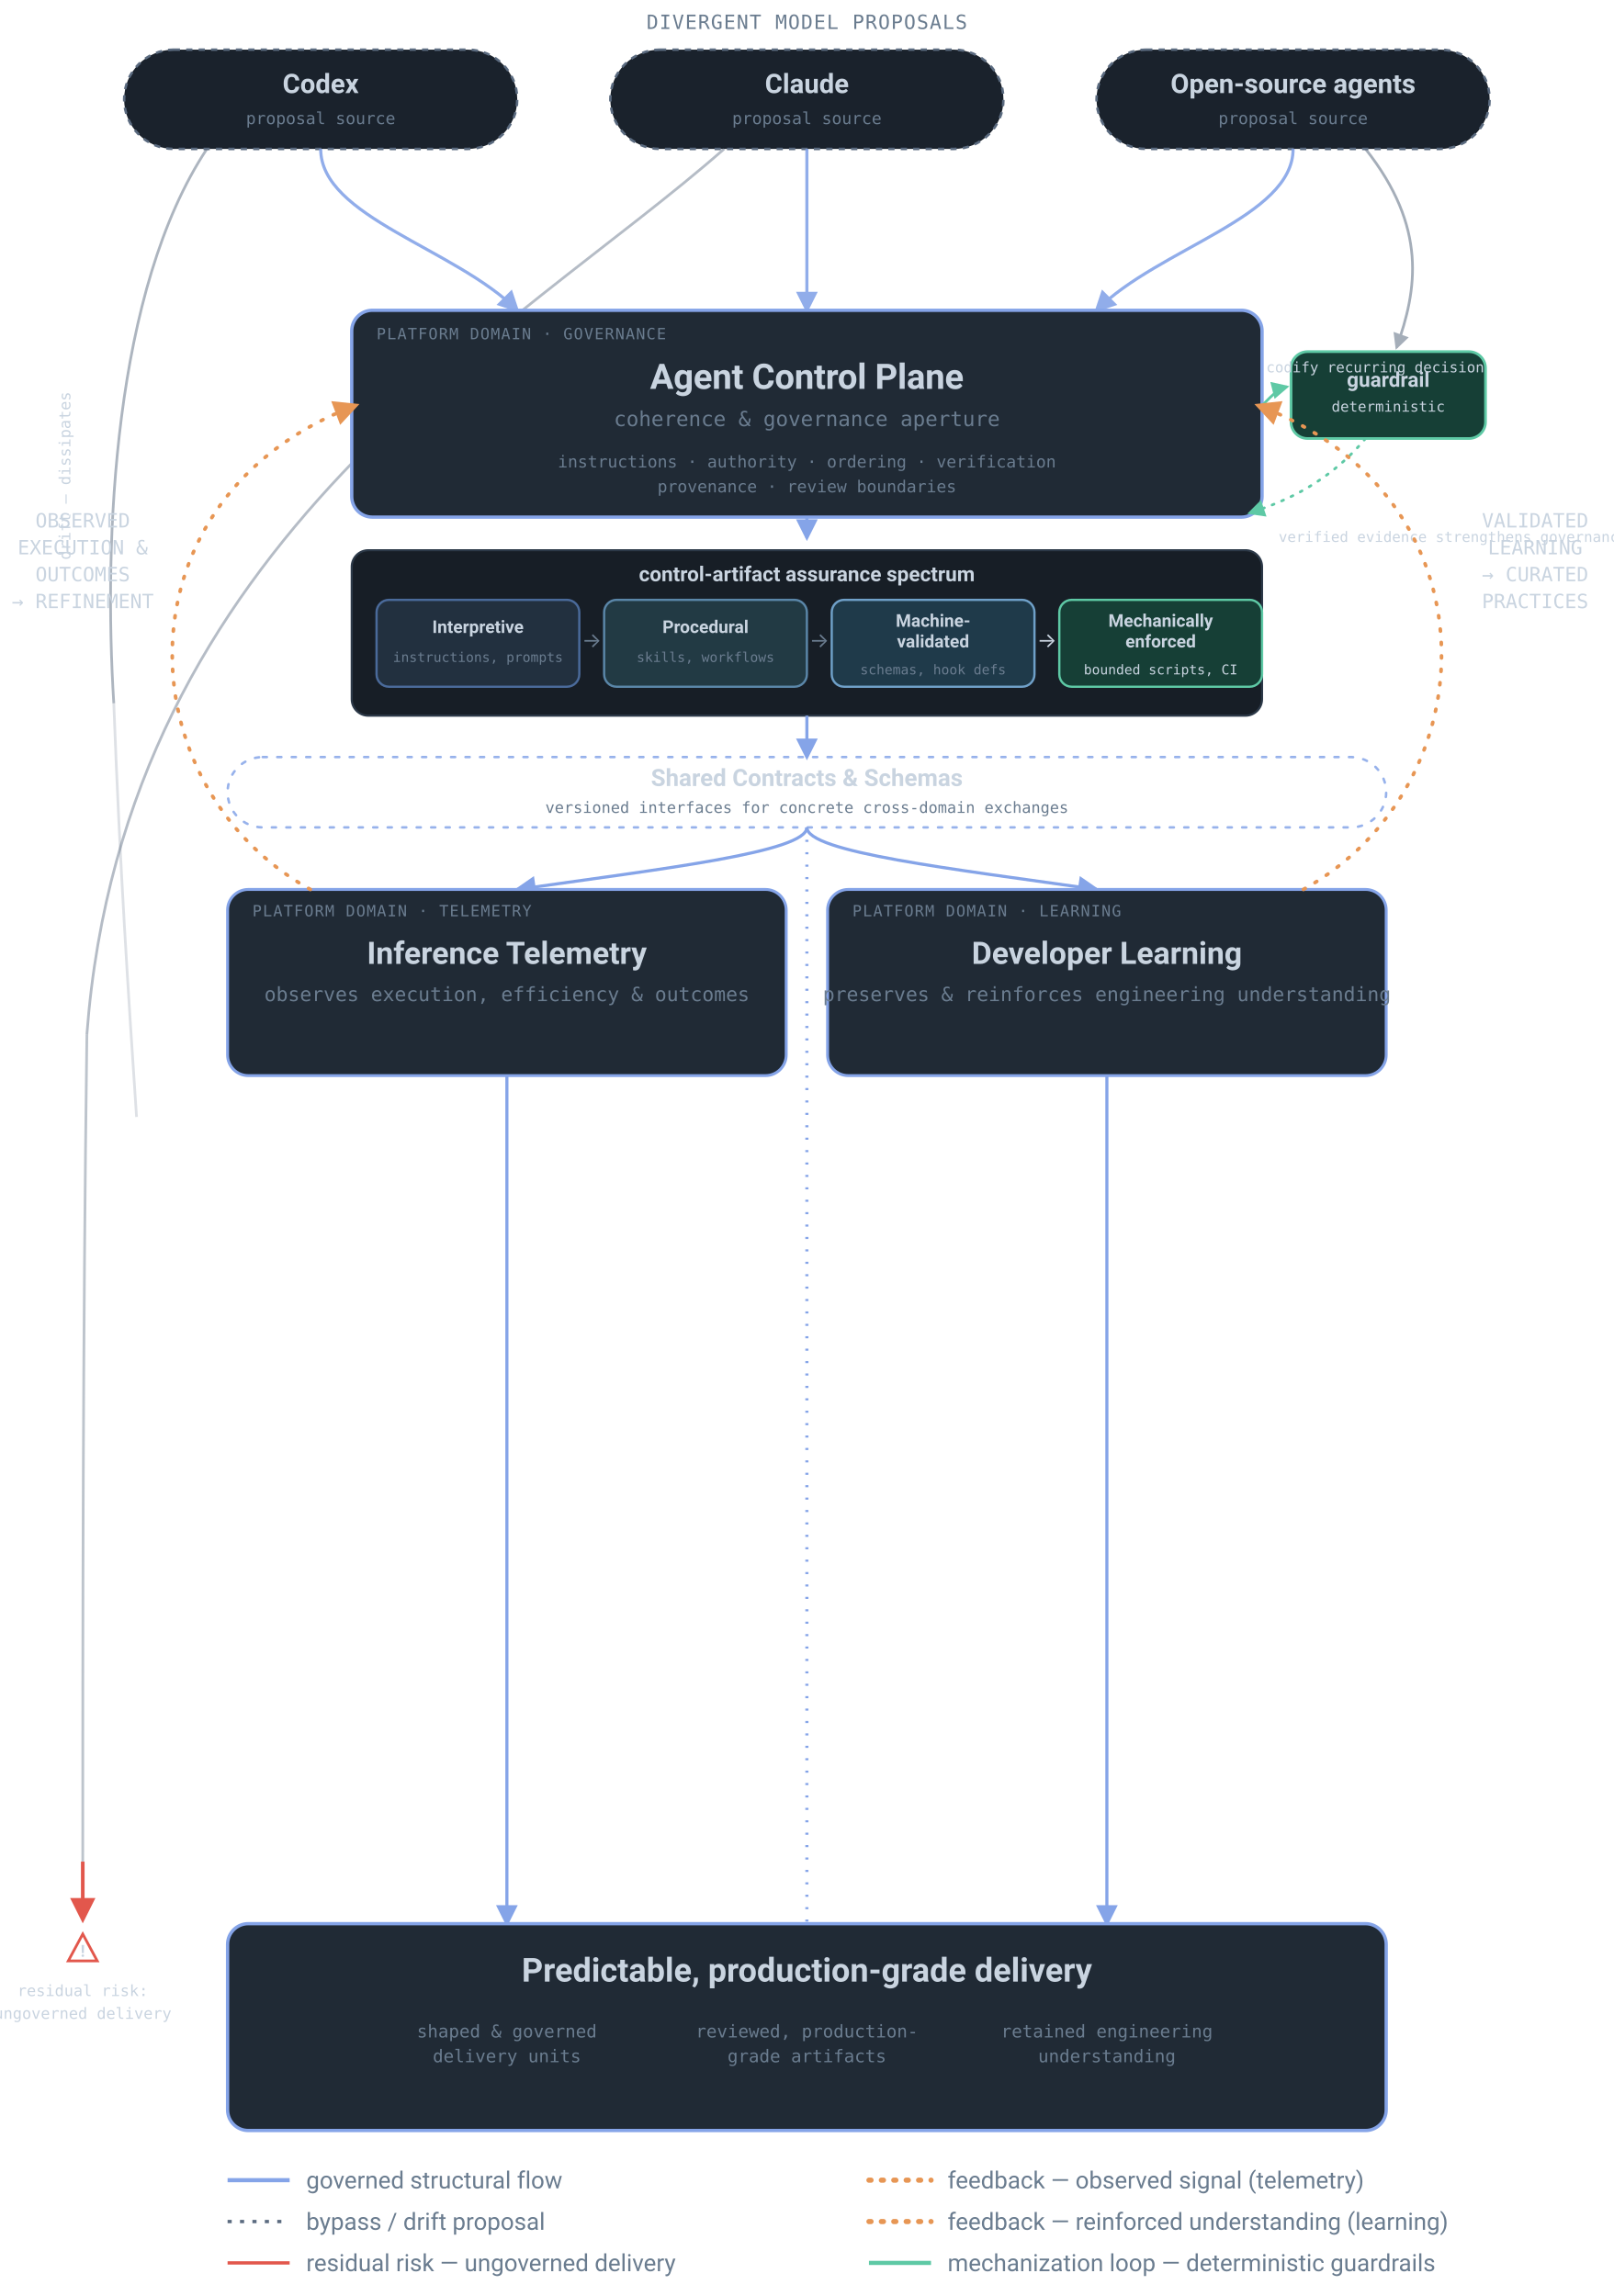
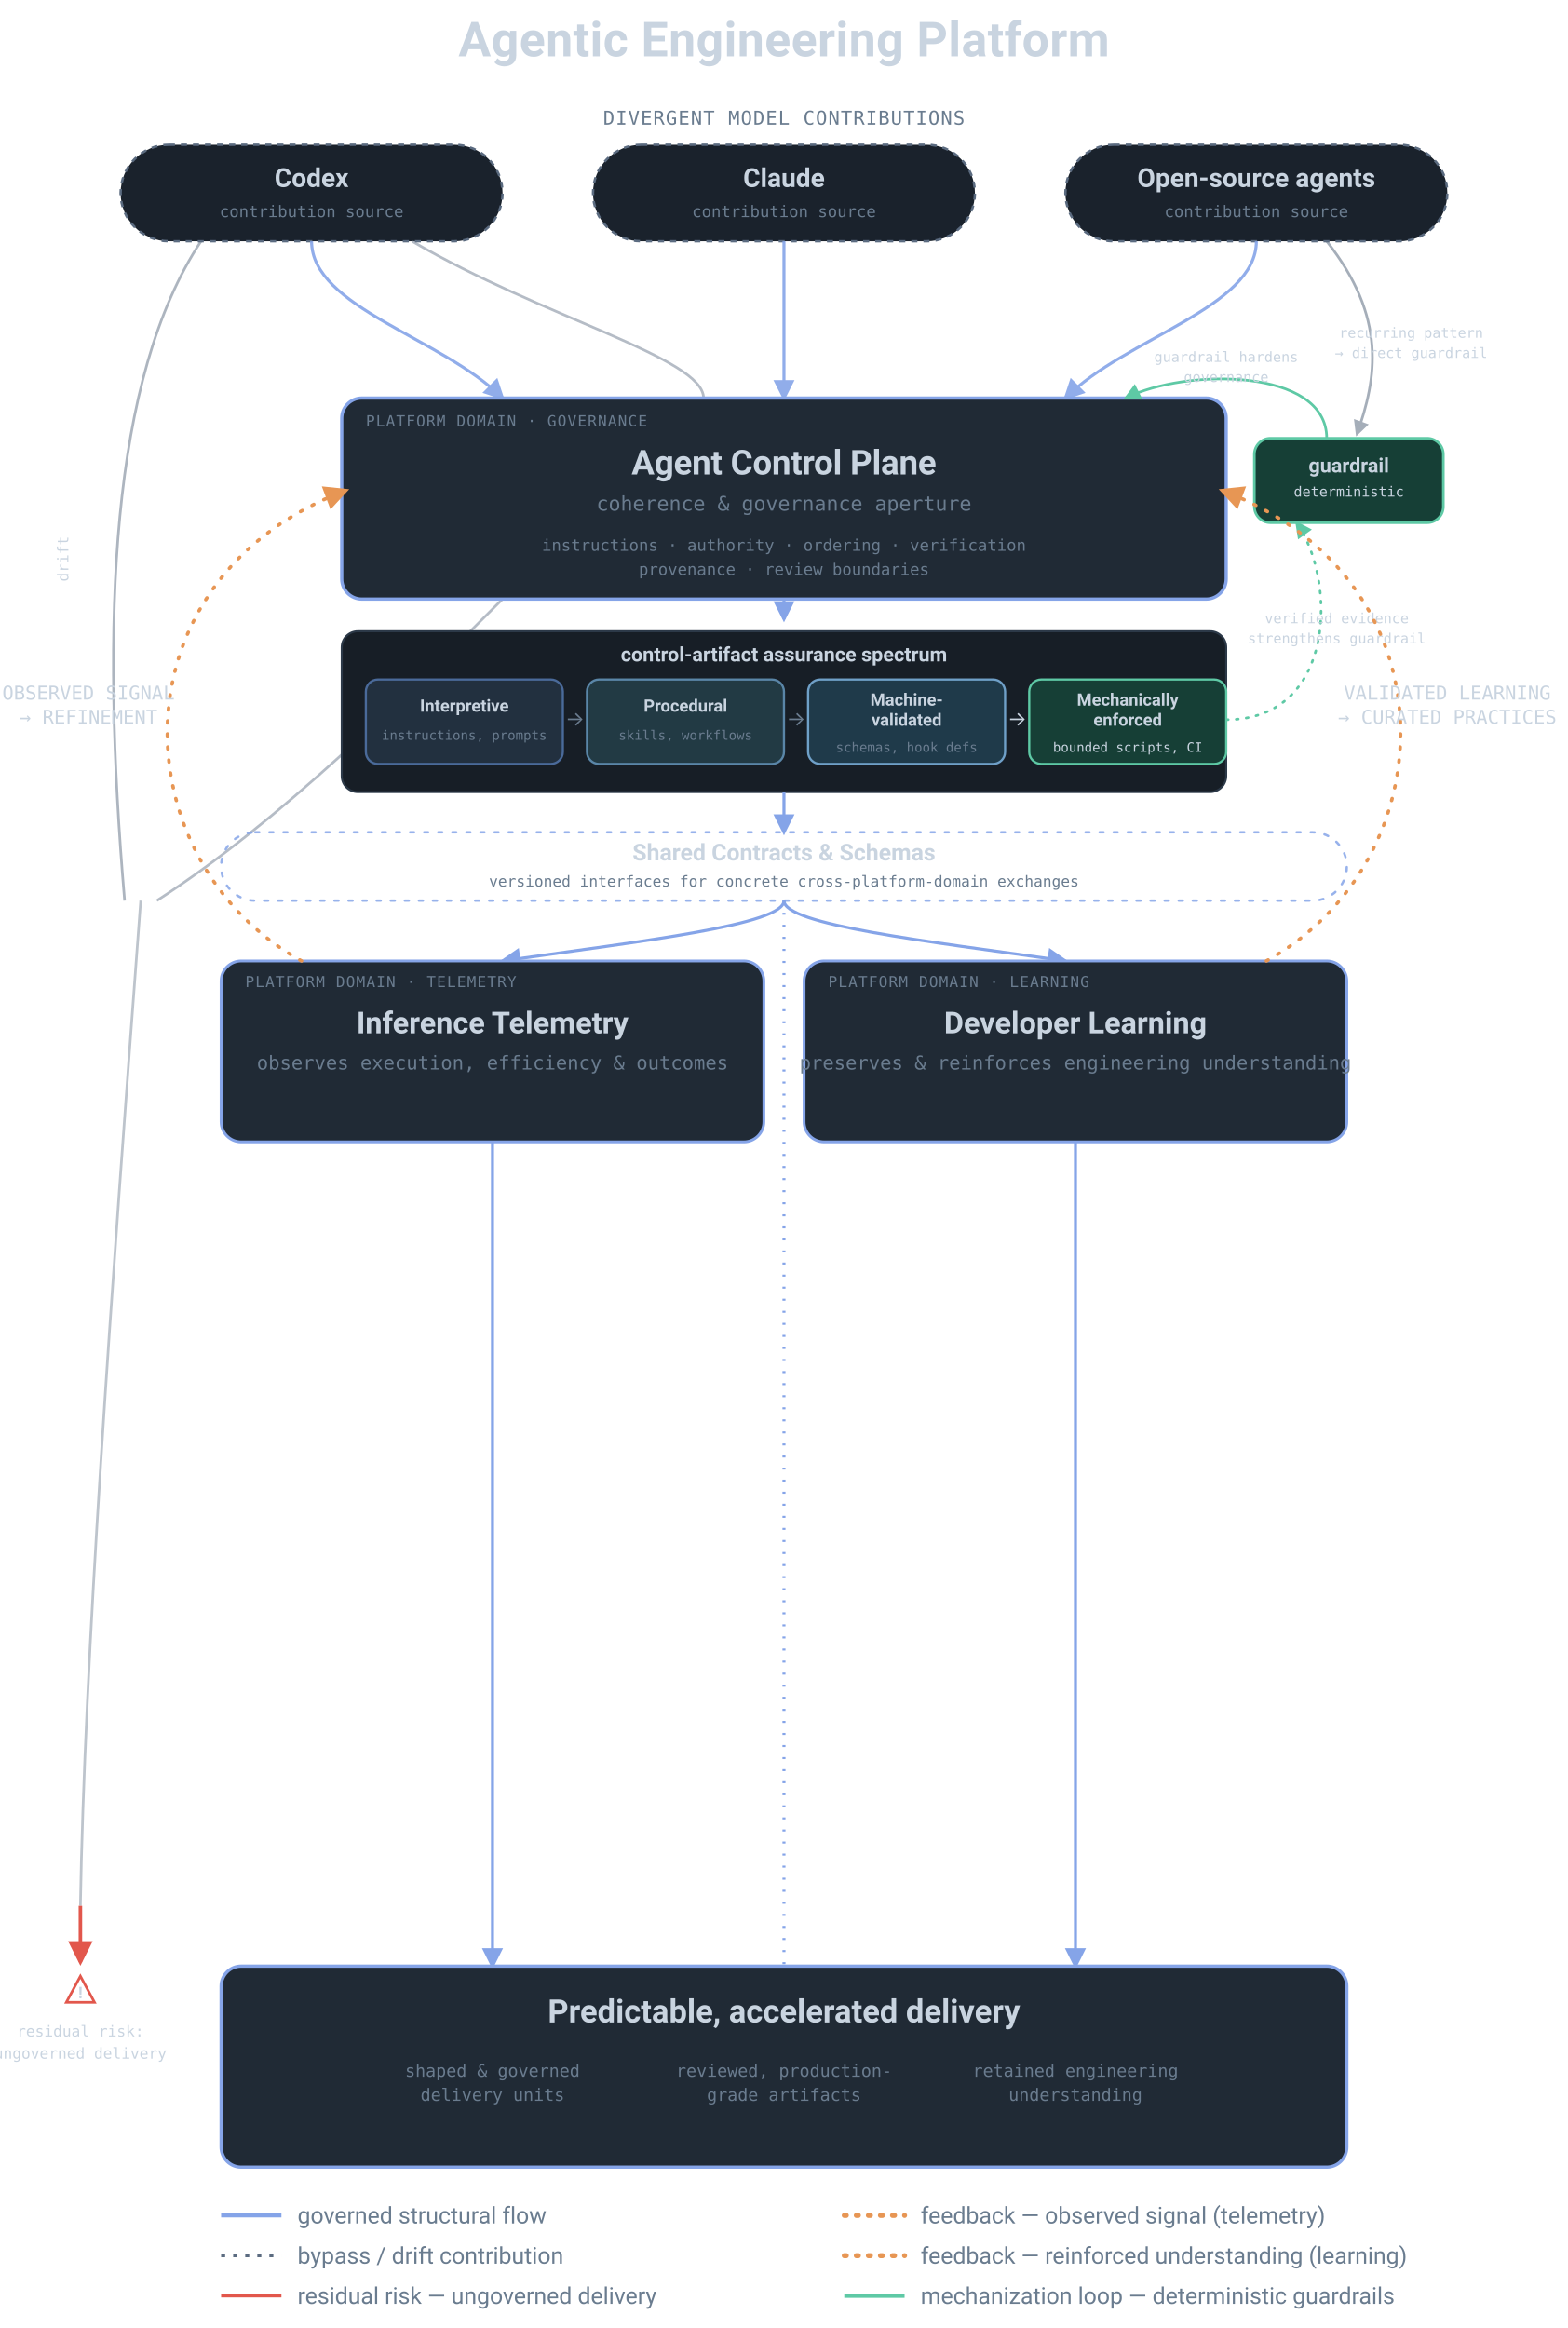
- <svg xmlns="http://www.w3.org/2000/svg" viewBox="0 0 780 1110" role="img" aria-labelledby="title desc">
+ <svg xmlns="http://www.w3.org/2000/svg" viewBox="0 -48 780 1158" role="img" aria-labelledby="title desc">
  <style>
    text { font-family: ui-sans-serif, -apple-system, "Segoe UI", Roboto, sans-serif; fill: #c9d4e0; }
    .mono { font-family: ui-monospace, "SF Mono", Menlo, Consolas, monospace; }
    .tag { font-family: ui-monospace, "SF Mono", Menlo, Consolas, monospace; fill: #6a7c8f; letter-spacing: 0.5px; }
    .dim { fill: #6a7c8f; }
  </style>
  <defs>
    <marker id="arrow-flow" viewBox="0 0 10 10" refX="8.5" refY="5" markerWidth="7" markerHeight="7" orient="auto-start-reverse">
      <path d="M0,0 L10,5 L0,10 z" fill="#85a4e8" />
    </marker>
    <marker id="arrow-feedback" viewBox="0 0 10 10" refX="8.5" refY="5" markerWidth="7" markerHeight="7" orient="auto-start-reverse">
      <path d="M0,0 L10,5 L0,10 z" fill="#e79654" />
    </marker>
    <marker id="arrow-guardrail" viewBox="0 0 10 10" refX="8.5" refY="5" markerWidth="6.5" markerHeight="6.5" orient="auto-start-reverse">
      <path d="M0,0 L10,5 L0,10 z" fill="#5ec9a5" />
    </marker>
    <marker id="arrow-bypass" viewBox="0 0 10 10" refX="8.5" refY="5" markerWidth="6" markerHeight="6" orient="auto-start-reverse">
      <path d="M0,0 L10,5 L0,10 z" fill="#5b6b80" />
    </marker>
    <marker id="arrow-warning" viewBox="0 0 10 10" refX="8.5" refY="5" markerWidth="7" markerHeight="7" orient="auto-start-reverse">
      <path d="M0,0 L10,5 L0,10 z" fill="#e2574c" />
    </marker>
  </defs>
-   <text x="390" y="14" class="tag" font-size="9.5" text-anchor="middle" letter-spacing="1.2">DIVERGENT MODEL PROPOSALS</text>
+   <text x="390" y="-20" font-size="24" font-weight="700" text-anchor="middle" fill="#e8edf5" letter-spacing="0.2">Agentic Engineering Platform</text>
+   <text x="390" y="14" class="tag" font-size="9.5" text-anchor="middle" letter-spacing="1.2">DIVERGENT MODEL CONTRIBUTIONS</text>
  <g>
    <rect x="60" y="24" width="190" height="48" rx="24" fill="#1a222c" stroke="#5b6b80" stroke-width="1.2" stroke-dasharray="3 3" />
    <text x="155" y="45" font-size="13" font-weight="650" text-anchor="middle">Codex</text>
-     <text x="155" y="60" class="mono dim" font-size="8" text-anchor="middle">proposal source</text>
+     <text x="155" y="60" class="mono dim" font-size="8" text-anchor="middle">contribution source</text>
    <rect x="295" y="24" width="190" height="48" rx="24" fill="#1a222c" stroke="#5b6b80" stroke-width="1.2" stroke-dasharray="3 3" />
    <text x="390" y="45" font-size="13" font-weight="650" text-anchor="middle">Claude</text>
-     <text x="390" y="60" class="mono dim" font-size="8" text-anchor="middle">proposal source</text>
+     <text x="390" y="60" class="mono dim" font-size="8" text-anchor="middle">contribution source</text>
    <rect x="530" y="24" width="190" height="48" rx="24" fill="#1a222c" stroke="#5b6b80" stroke-width="1.2" stroke-dasharray="3 3" />
    <text x="625" y="45" font-size="13" font-weight="650" text-anchor="middle">Open-source agents</text>
-     <text x="625" y="60" class="mono dim" font-size="8" text-anchor="middle">proposal source</text>
+     <text x="625" y="60" class="mono dim" font-size="8" text-anchor="middle">contribution source</text>
  </g>
  <path fill="none" stroke="#85a4e8" stroke-width="1.5" opacity="0.9" marker-end="url(#arrow-flow)" d="M 155,72 C 155,105 220,120 250,150" />
  <path fill="none" stroke="#85a4e8" stroke-width="1.5" opacity="0.9" marker-end="url(#arrow-flow)" d="M 390,72 L 390,150" />
  <path fill="none" stroke="#85a4e8" stroke-width="1.5" opacity="0.9" marker-end="url(#arrow-flow)" d="M 625,72 C 625,105 560,120 530,150" />
-   <path fill="none" stroke="#5b6b80" stroke-width="1.3" opacity="0.5" d="M 100,72 C 55,140 50,260 55,340" />
-   <path fill="none" stroke="#5b6b80" stroke-width="1.3" opacity="0.2" d="M 55,340 C 58,420 62,480 66,540" />
-   <text x="34" y="230" class="mono" font-size="7.5" fill="#5b6b80" text-anchor="middle" transform="rotate(-90 34 230)">drift — dissipates</text>
+   <path fill="none" stroke="#5b6b80" stroke-width="1.3" opacity="0.5" d="M 100,72 C 55,140 50,260 62,400" />
+   <text x="34" y="230" class="mono" font-size="7.5" fill="#5b6b80" text-anchor="middle" transform="rotate(-90 34 230)">drift</text>
  <path fill="none" stroke="#5b6b80" stroke-width="1.3" opacity="0.55" marker-end="url(#arrow-bypass)" d="M 660,72 C 690,110 685,140 675,168" />
-   <path fill="none" stroke="#5b6b80" stroke-width="1.3" opacity="0.45" d="M 350,72 C 250,160 60,260 42,500" />
-   <path fill="none" stroke="#5b6b80" stroke-width="1.3" opacity="0.4" d="M 42,500 C 40,650 40,790 40,900" />
+   <text x="702" y="120" class="mono" font-size="7" fill="#5b6b80" text-anchor="middle">recurring pattern</text>
+   <text x="702" y="130" class="mono" font-size="7" fill="#5b6b80" text-anchor="middle">→ direct guardrail</text>
+   <path fill="none" stroke="#5b6b80" stroke-width="1.3" opacity="0.45" d="M 205,72 C 270,110 350,130 350,150 C 345,190 300,230 250,250 C 200,300 140,360 78,400" />
+   <path fill="none" stroke="#5b6b80" stroke-width="1.3" opacity="0.4" d="M 70,400 C 55,600 42,780 40,900" />
  <path fill="none" stroke="#e2574c" stroke-width="1.75" marker-end="url(#arrow-warning)" d="M 40,900 L 40,928" />
  <polygon points="40,935 33,948 47,948" fill="none" stroke="#e2574c" stroke-width="1.3" />
  <text x="40" y="946" font-size="8" fill="#e2574c" text-anchor="middle" font-weight="700">!</text>
  <text x="40" y="965" class="mono" font-size="7.5" fill="#e2574c" text-anchor="middle">residual risk:</text>
  <text x="40" y="976" class="mono" font-size="7.5" fill="#e2574c" text-anchor="middle">ungoverned delivery</text>
  <rect x="170" y="150" width="440" height="100" rx="10" fill="#202a35" stroke="#85a4e8" stroke-width="1.6" />
  <text x="182" y="164" class="tag" font-size="7.5" letter-spacing="0.6">PLATFORM DOMAIN · GOVERNANCE</text>
  <text x="390" y="188" font-size="17" font-weight="650" text-anchor="middle" letter-spacing="-0.1">Agent Control Plane</text>
  <text x="390" y="206" class="mono dim" font-size="10" text-anchor="middle">coherence &amp; governance aperture</text>
  <text x="390" y="226" class="mono dim" font-size="8" text-anchor="middle">instructions · authority · ordering · verification</text>
  <text x="390" y="238" class="mono dim" font-size="8" text-anchor="middle">provenance · review boundaries</text>
  <path fill="none" stroke="#85a4e8" stroke-width="1.5" marker-end="url(#arrow-flow)" d="M 390,250 L 390,260" />
  <rect x="624" y="170" width="94" height="42" rx="8" fill="#163f36" stroke="#5ec9a5" stroke-width="1.3" />
  <text x="671" y="187" font-size="10" font-weight="650" text-anchor="middle">guardrail</text>
  <text x="671" y="199" class="mono" font-size="7" fill="#8fd6bd" text-anchor="middle">deterministic</text>
-   <path fill="none" stroke="#5ec9a5" stroke-width="1.3" marker-end="url(#arrow-guardrail)" d="M 610,196 C 616,190 618,188 622,187" />
-   <text x="612" y="180" class="mono" font-size="7" fill="#5ec9a5">codify recurring decision</text>
-   <path fill="none" stroke="#5ec9a5" stroke-width="1.3" stroke-dasharray="1 4" stroke-linecap="round" marker-end="url(#arrow-guardrail)" d="M 660,212 C 640,236 616,244 604,248" />
-   <text x="618" y="262" class="mono" font-size="7" fill="#5ec9a5">verified evidence strengthens governance</text>
+   <path fill="none" stroke="#5ec9a5" stroke-width="1.3" marker-end="url(#arrow-guardrail)" d="M 660,170 C 660,135 590,135 560,150" />
+   <text x="610" y="132" class="mono" font-size="7" fill="#5ec9a5" text-anchor="middle">guardrail hardens</text>
+   <text x="610" y="142" class="mono" font-size="7" fill="#5ec9a5" text-anchor="middle">governance</text>
+   <path fill="none" stroke="#5ec9a5" stroke-width="1.3" stroke-dasharray="1 4" stroke-linecap="round" marker-end="url(#arrow-guardrail)" d="M 610,310 C 665,310 665,240 645,212" />
+   <text x="665" y="262" class="mono" font-size="7" fill="#5ec9a5" text-anchor="middle">verified evidence</text>
+   <text x="665" y="272" class="mono" font-size="7" fill="#5ec9a5" text-anchor="middle">strengthens guardrail</text>
  <rect x="170" y="266" width="440" height="80" rx="8" fill="#171e26" stroke="#2c3948" />
  <text x="390" y="281" font-size="10" font-weight="650" text-anchor="middle" fill="#94a4b5">control-artifact assurance spectrum</text>
  <rect x="182" y="290" width="98" height="42" rx="6" fill="#22303f" stroke="#4a6a9a" stroke-width="1.1" />
  <text x="231" y="306" font-size="8.5" font-weight="650" text-anchor="middle">Interpretive</text>
  <text x="231" y="320" class="mono dim" font-size="6.5" text-anchor="middle">instructions, prompts</text>
  <text x="286" y="313" class="dim" font-size="10" text-anchor="middle">→</text>
  <rect x="292" y="290" width="98" height="42" rx="6" fill="#223a44" stroke="#5a86a8" stroke-width="1.1" />
  <text x="341" y="306" font-size="8.5" font-weight="650" text-anchor="middle">Procedural</text>
  <text x="341" y="320" class="mono dim" font-size="6.5" text-anchor="middle">skills, workflows</text>
  <text x="396" y="313" class="dim" font-size="10" text-anchor="middle">→</text>
  <rect x="402" y="290" width="98" height="42" rx="6" fill="#1f3a4a" stroke="#6fa0c8" stroke-width="1.1" />
  <text x="451" y="303" font-size="8.5" font-weight="650" text-anchor="middle">Machine-</text>
  <text x="451" y="313" font-size="8.5" font-weight="650" text-anchor="middle">validated</text>
  <text x="451" y="326" class="mono dim" font-size="6.5" text-anchor="middle">schemas, hook defs</text>
  <text x="506" y="313" fill="#5ec9a5" font-size="10" text-anchor="middle">→</text>
  <rect x="512" y="290" width="98" height="42" rx="6" fill="#163f36" stroke="#5ec9a5" stroke-width="1.1" />
  <text x="561" y="303" font-size="8.5" font-weight="650" text-anchor="middle">Mechanically</text>
  <text x="561" y="313" font-size="8.5" font-weight="650" text-anchor="middle">enforced</text>
  <text x="561" y="326" class="mono" font-size="6.5" fill="#8fd6bd" text-anchor="middle">bounded scripts, CI</text>
  <path fill="none" stroke="#85a4e8" stroke-width="1.5" marker-end="url(#arrow-flow)" d="M 390,346 L 390,366" />
  <rect x="110" y="366" width="560" height="34" rx="17" fill="none" stroke="#85a4e8" stroke-width="1.2" stroke-dasharray="2 5" stroke-linecap="round" opacity="0.85" />
  <text x="390" y="380" font-size="11.5" font-weight="650" text-anchor="middle">Shared Contracts &amp; Schemas</text>
-   <text x="390" y="393" class="mono dim" font-size="7.5" text-anchor="middle">versioned interfaces for concrete cross-domain exchanges</text>
+   <text x="390" y="393" class="mono dim" font-size="7.5" text-anchor="middle">versioned interfaces for concrete cross-platform-domain exchanges</text>
  <path fill="none" stroke="#85a4e8" stroke-width="1.5" marker-end="url(#arrow-flow)" d="M 390,400 C 390,412 320,420 250,430" />
  <path fill="none" stroke="#85a4e8" stroke-width="1.5" marker-end="url(#arrow-flow)" d="M 390,400 C 390,412 460,420 530,430" />
  <rect x="110" y="430" width="270" height="90" rx="10" fill="#202a35" stroke="#85a4e8" stroke-width="1.4" />
  <text x="122" y="443" class="tag" font-size="7.5" letter-spacing="0.6">PLATFORM DOMAIN · TELEMETRY</text>
  <text x="245" y="466" font-size="15" font-weight="650" text-anchor="middle">Inference Telemetry</text>
  <text x="245" y="484" class="mono dim" font-size="9.5" text-anchor="middle">observes execution, efficiency &amp; outcomes</text>
  <rect x="400" y="430" width="270" height="90" rx="10" fill="#202a35" stroke="#85a4e8" stroke-width="1.4" />
  <text x="412" y="443" class="tag" font-size="7.5" letter-spacing="0.6">PLATFORM DOMAIN · LEARNING</text>
  <text x="535" y="466" font-size="15" font-weight="650" text-anchor="middle">Developer Learning</text>
  <text x="535" y="484" class="mono dim" font-size="9.5" text-anchor="middle">preserves &amp; reinforces engineering understanding</text>
  <path fill="none" stroke="#e79654" stroke-width="1.75" stroke-dasharray="1 5.5" stroke-linecap="round" marker-end="url(#arrow-feedback)" d="M 150,430 C 60,380 55,240 172,196" />
-   <text x="40" y="255" class="mono" font-size="9.5" fill="#e79654" text-anchor="middle">OBSERVED</text>
-   <text x="40" y="268" class="mono" font-size="9.5" fill="#e79654" text-anchor="middle">EXECUTION &amp;</text>
-   <text x="40" y="281" class="mono" font-size="9.5" fill="#e79654" text-anchor="middle">OUTCOMES</text>
-   <text x="40" y="294" class="mono" font-size="9.5" fill="#e79654" text-anchor="middle">→ REFINEMENT</text>
+   <text x="44" y="300" class="mono" font-size="9.5" fill="#e79654" text-anchor="middle">OBSERVED SIGNAL</text>
+   <text x="44" y="312" class="mono" font-size="9.5" fill="#e79654" text-anchor="middle">→ REFINEMENT</text>
  <path fill="none" stroke="#e79654" stroke-width="1.75" stroke-dasharray="1 5.5" stroke-linecap="round" marker-end="url(#arrow-feedback)" d="M 630,430 C 720,380 725,240 608,196" />
-   <text x="742" y="255" class="mono" font-size="9.5" fill="#e79654" text-anchor="middle">VALIDATED</text>
-   <text x="742" y="268" class="mono" font-size="9.5" fill="#e79654" text-anchor="middle">LEARNING</text>
-   <text x="742" y="281" class="mono" font-size="9.5" fill="#e79654" text-anchor="middle">→ CURATED</text>
-   <text x="742" y="294" class="mono" font-size="9.5" fill="#e79654" text-anchor="middle">PRACTICES</text>
+   <text x="720" y="300" class="mono" font-size="9.5" fill="#e79654" text-anchor="middle">VALIDATED LEARNING</text>
+   <text x="720" y="312" class="mono" font-size="9.5" fill="#e79654" text-anchor="middle">→ CURATED PRACTICES</text>
  <path fill="none" stroke="#85a4e8" stroke-width="1.5" marker-end="url(#arrow-flow)" d="M 245,520 L 245,930" />
  <path fill="none" stroke="#85a4e8" stroke-width="1.5" stroke-dasharray="1 5" d="M 390,400 L 390,930" />
  <path fill="none" stroke="#85a4e8" stroke-width="1.5" marker-end="url(#arrow-flow)" d="M 535,520 L 535,930" />
  <rect x="110" y="930" width="560" height="100" rx="10" fill="#202a35" stroke="#85a4e8" stroke-width="1.6" />
-   <text x="390" y="958" font-size="16" font-weight="650" text-anchor="middle">Predictable, production-grade delivery</text>
+   <text x="390" y="958" font-size="16" font-weight="650" text-anchor="middle">Predictable, accelerated delivery</text>
  <text x="245" y="985" class="mono dim" font-size="8.5" text-anchor="middle">shaped &amp; governed</text>
  <text x="245" y="997" class="mono dim" font-size="8.5" text-anchor="middle">delivery units</text>
  <text x="390" y="985" class="mono dim" font-size="8.5" text-anchor="middle">reviewed, production-</text>
  <text x="390" y="997" class="mono dim" font-size="8.5" text-anchor="middle">grade artifacts</text>
  <text x="535" y="985" class="mono dim" font-size="8.5" text-anchor="middle">retained engineering</text>
  <text x="535" y="997" class="mono dim" font-size="8.5" text-anchor="middle">understanding</text>
  <line x1="110" y1="1054" x2="140" y2="1054" stroke="#85a4e8" stroke-width="2" />
  <text x="148" y="1058" font-size="11.5" class="dim">governed structural flow</text>
  <line x1="110" y1="1074" x2="140" y2="1074" stroke="#5b6b80" stroke-width="1.6" stroke-dasharray="2 4" />
-   <text x="148" y="1078" font-size="11.5" class="dim">bypass / drift proposal</text>
+   <text x="148" y="1078" font-size="11.5" class="dim">bypass / drift contribution</text>
  <line x1="110" y1="1094" x2="140" y2="1094" stroke="#e2574c" stroke-width="1.6" />
  <text x="148" y="1098" font-size="11.5" class="dim">residual risk — ungoverned delivery</text>
  <line x1="420" y1="1054" x2="450" y2="1054" stroke="#e79654" stroke-width="2.5" stroke-dasharray="1 5" stroke-linecap="round" />
  <text x="458" y="1058" font-size="11.5" class="dim">feedback — observed signal (telemetry)</text>
  <line x1="420" y1="1074" x2="450" y2="1074" stroke="#e79654" stroke-width="2.5" stroke-dasharray="1 5" stroke-linecap="round" />
  <text x="458" y="1078" font-size="11.5" class="dim">feedback — reinforced understanding (learning)</text>
  <line x1="420" y1="1094" x2="450" y2="1094" stroke="#5ec9a5" stroke-width="2" />
  <text x="458" y="1098" font-size="11.5" class="dim">mechanization loop — deterministic guardrails</text>
</svg>
